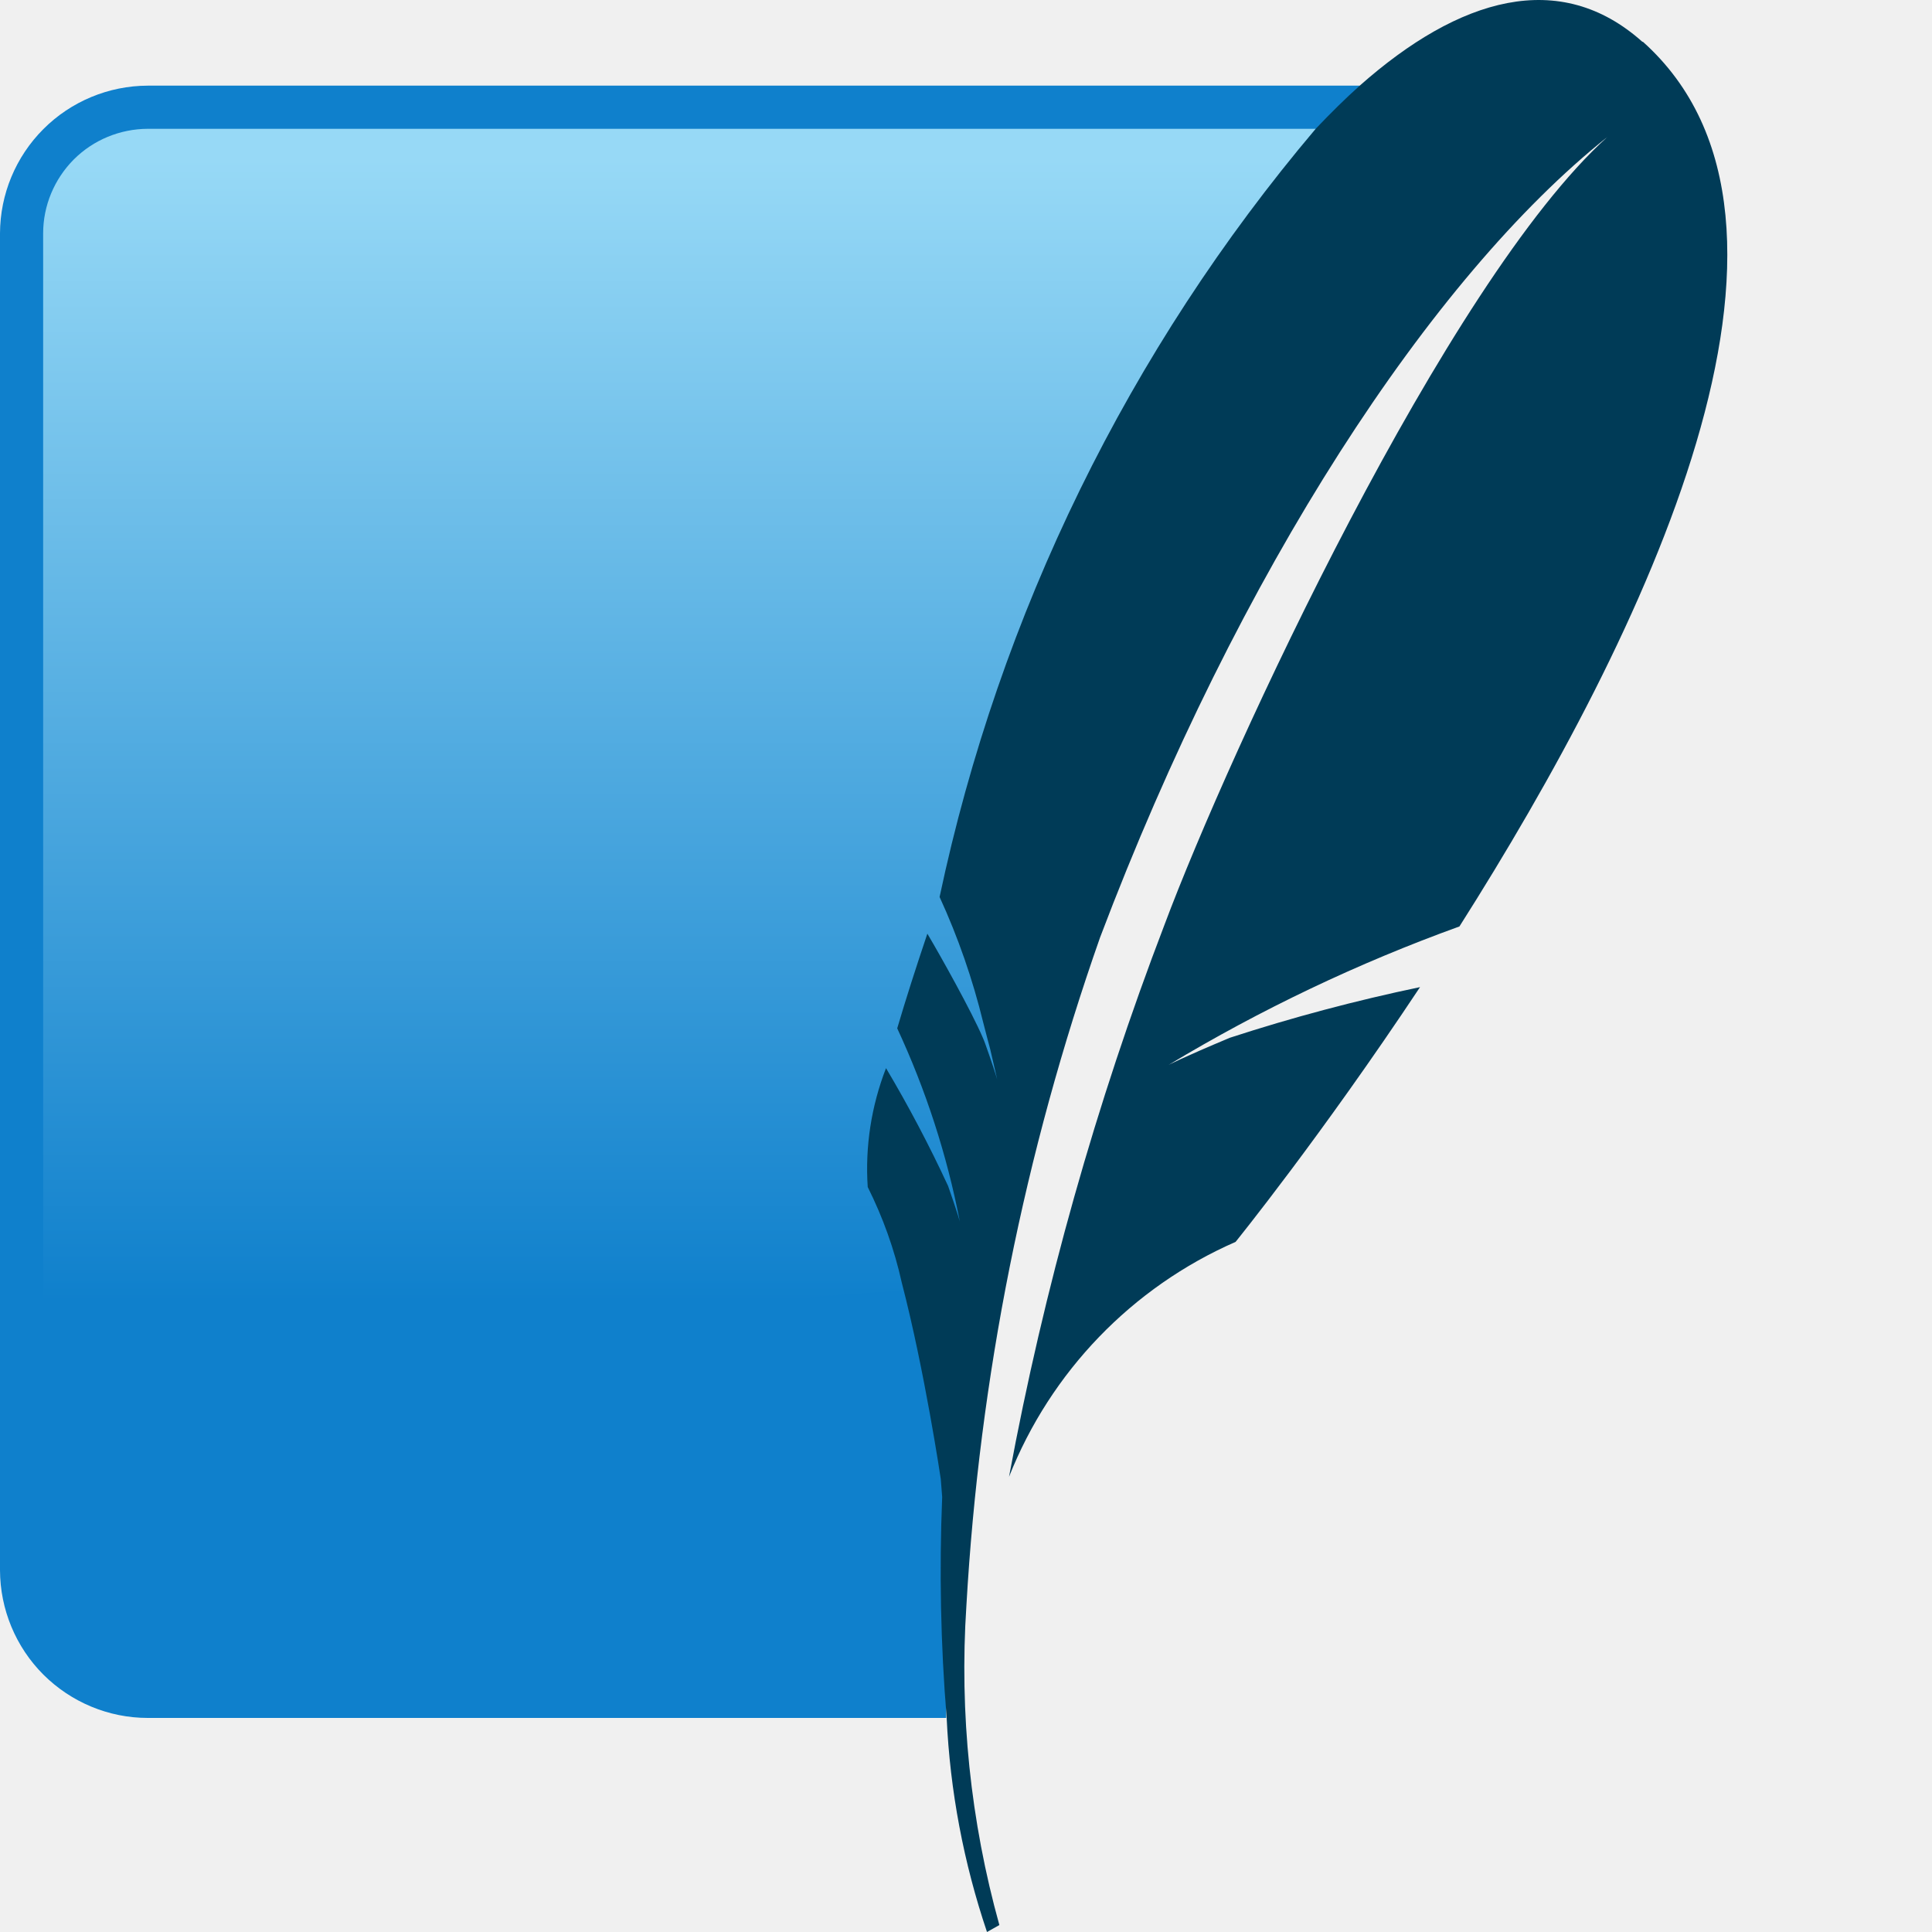
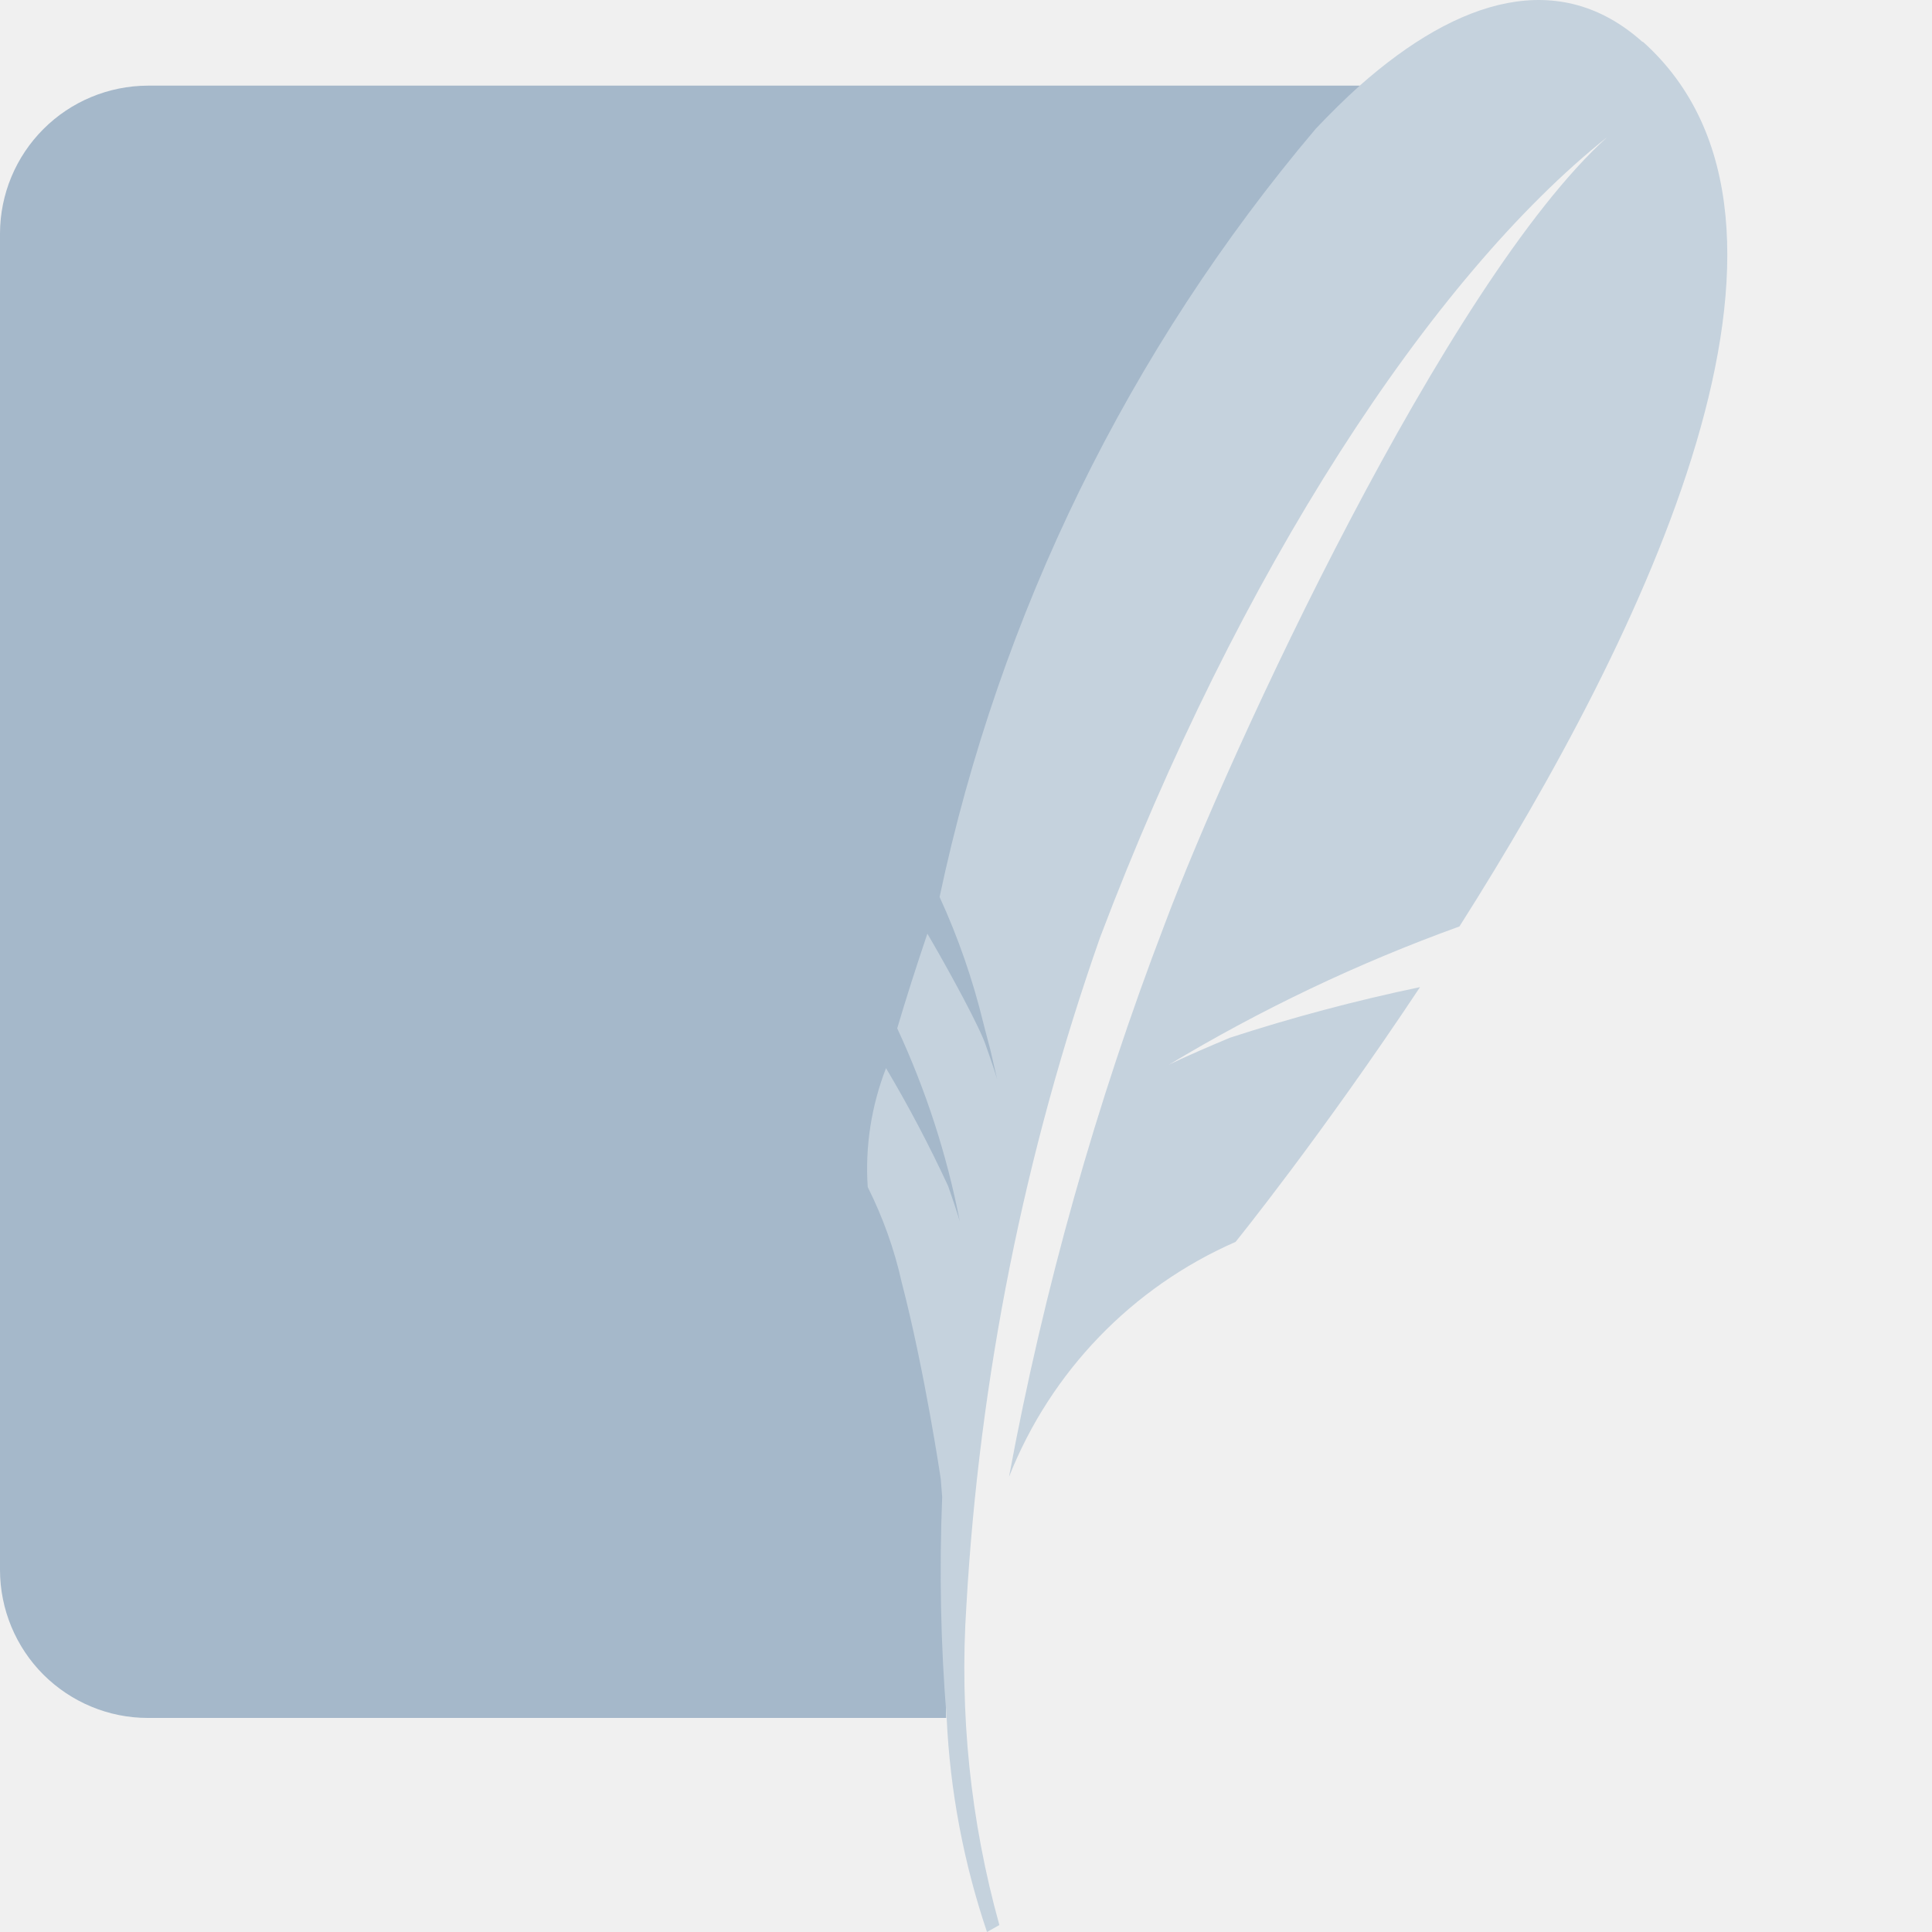
<svg xmlns="http://www.w3.org/2000/svg" width="15" height="15" viewBox="0 0 15 15" fill="none">
-   <g clip-path="url(#clip0)">
-     <path d="M10.558 0.665H1.147C0.843 0.666 0.552 0.787 0.337 1.002C0.122 1.217 0.001 1.508 0 1.812V12.191C0.001 12.495 0.122 12.787 0.337 13.002C0.552 13.216 0.843 13.338 1.147 13.338H7.346C7.275 10.254 8.329 4.268 10.558 0.665V0.665Z" fill="#0F80CC" />
-     <path d="M10.216 1H1.147C0.932 1.001 0.725 1.086 0.573 1.238C0.421 1.391 0.335 1.597 0.335 1.812V11.434C2.662 10.556 5.118 10.071 7.603 9.996C8.261 6.94 9.134 3.933 10.216 1V1Z" fill="url(#paint0_linear)" />
-     <path d="M12.753 0.326C12.111 -0.249 11.328 -0.018 10.557 0.665C10.443 0.767 10.329 0.88 10.215 1C8.764 2.716 7.761 4.765 7.295 6.964C7.439 7.278 7.552 7.604 7.634 7.94C7.654 8.015 7.671 8.086 7.688 8.146C7.721 8.287 7.742 8.38 7.742 8.38C7.742 8.38 7.73 8.335 7.681 8.194L7.649 8.103C7.643 8.086 7.636 8.069 7.629 8.053C7.543 7.853 7.308 7.431 7.2 7.249C7.111 7.513 7.032 7.76 6.966 7.984C7.188 8.462 7.352 8.966 7.452 9.484C7.452 9.484 7.436 9.422 7.361 9.208C7.216 8.895 7.055 8.589 6.879 8.293C6.765 8.587 6.716 8.902 6.737 9.216C6.855 9.452 6.944 9.7 7.001 9.957C7.18 10.645 7.304 11.482 7.304 11.482L7.315 11.623C7.292 12.195 7.303 12.768 7.35 13.339C7.376 13.905 7.482 14.464 7.663 15L7.759 14.946C7.535 14.14 7.448 13.302 7.503 12.467C7.604 10.697 7.953 8.95 8.541 7.278C9.618 4.434 11.113 2.152 12.479 1.064C11.232 2.189 9.546 5.831 9.041 7.18C8.509 8.569 8.105 10.003 7.834 11.466C8.157 10.65 8.789 9.994 9.593 9.642C9.593 9.642 10.253 8.827 11.025 7.664C10.527 7.768 10.034 7.899 9.549 8.057C9.174 8.214 9.073 8.268 9.073 8.268C9.789 7.837 10.545 7.477 11.331 7.193C12.764 4.935 14.326 1.729 12.754 0.323" fill="#003B57" />
-   </g>
-   <defs>
-     <linearGradient id="paint0_linear" x1="5.264" y1="1.236" x2="5.264" y2="10.877" gradientUnits="userSpaceOnUse">
-       <stop stop-color="#97D9F6" />
-       <stop offset="0.92" stop-color="#0F80CC" />
-       <stop offset="1" stop-color="#0F80CC" />
-     </linearGradient>
-     <clipPath id="clip0">
-       <rect width="15" height="15" fill="white" />
-     </clipPath>
-   </defs>
+   <path d="M10.558 0.665H1.147C0.843 0.666 0.552 0.787 0.337 1.002C0.122 1.217 0.001 1.508 0 1.812V12.191C0.001 12.495 0.122 12.787 0.337 13.002C0.552 13.216 0.843 13.338 1.147 13.338H7.346C7.275 10.254 8.329 4.268 10.558 0.665Z" fill="#A5B8CA" />
+   <path d="M12.753 0.326C12.111 -0.249 11.328 -0.018 10.557 0.665C10.443 0.767 10.329 0.88 10.215 1C8.764 2.716 7.761 4.765 7.295 6.964C7.439 7.278 7.552 7.604 7.634 7.94C7.654 8.015 7.671 8.086 7.688 8.146C7.721 8.287 7.742 8.38 7.742 8.38C7.742 8.38 7.73 8.335 7.681 8.194L7.649 8.103C7.643 8.086 7.636 8.069 7.629 8.053C7.543 7.853 7.308 7.431 7.2 7.249C7.111 7.513 7.032 7.76 6.966 7.984C7.188 8.462 7.352 8.966 7.452 9.484C7.452 9.484 7.436 9.422 7.361 9.208C7.216 8.895 7.055 8.589 6.879 8.293C6.765 8.587 6.716 8.902 6.737 9.216C6.855 9.452 6.944 9.7 7.001 9.957C7.18 10.645 7.304 11.482 7.304 11.482L7.315 11.623C7.292 12.195 7.303 12.768 7.35 13.339C7.376 13.905 7.482 14.464 7.663 15L7.759 14.946C7.535 14.14 7.448 13.302 7.503 12.467C7.604 10.697 7.953 8.95 8.541 7.278C9.618 4.434 11.113 2.152 12.479 1.064C11.232 2.189 9.546 5.831 9.041 7.18C8.509 8.569 8.105 10.003 7.834 11.466C8.157 10.65 8.789 9.994 9.593 9.642C9.593 9.642 10.253 8.827 11.025 7.664C10.527 7.768 10.034 7.899 9.549 8.057C9.174 8.214 9.073 8.268 9.073 8.268C9.789 7.837 10.545 7.477 11.331 7.193C12.764 4.935 14.326 1.729 12.754 0.323" fill="#C5D2DD" />
</svg>
